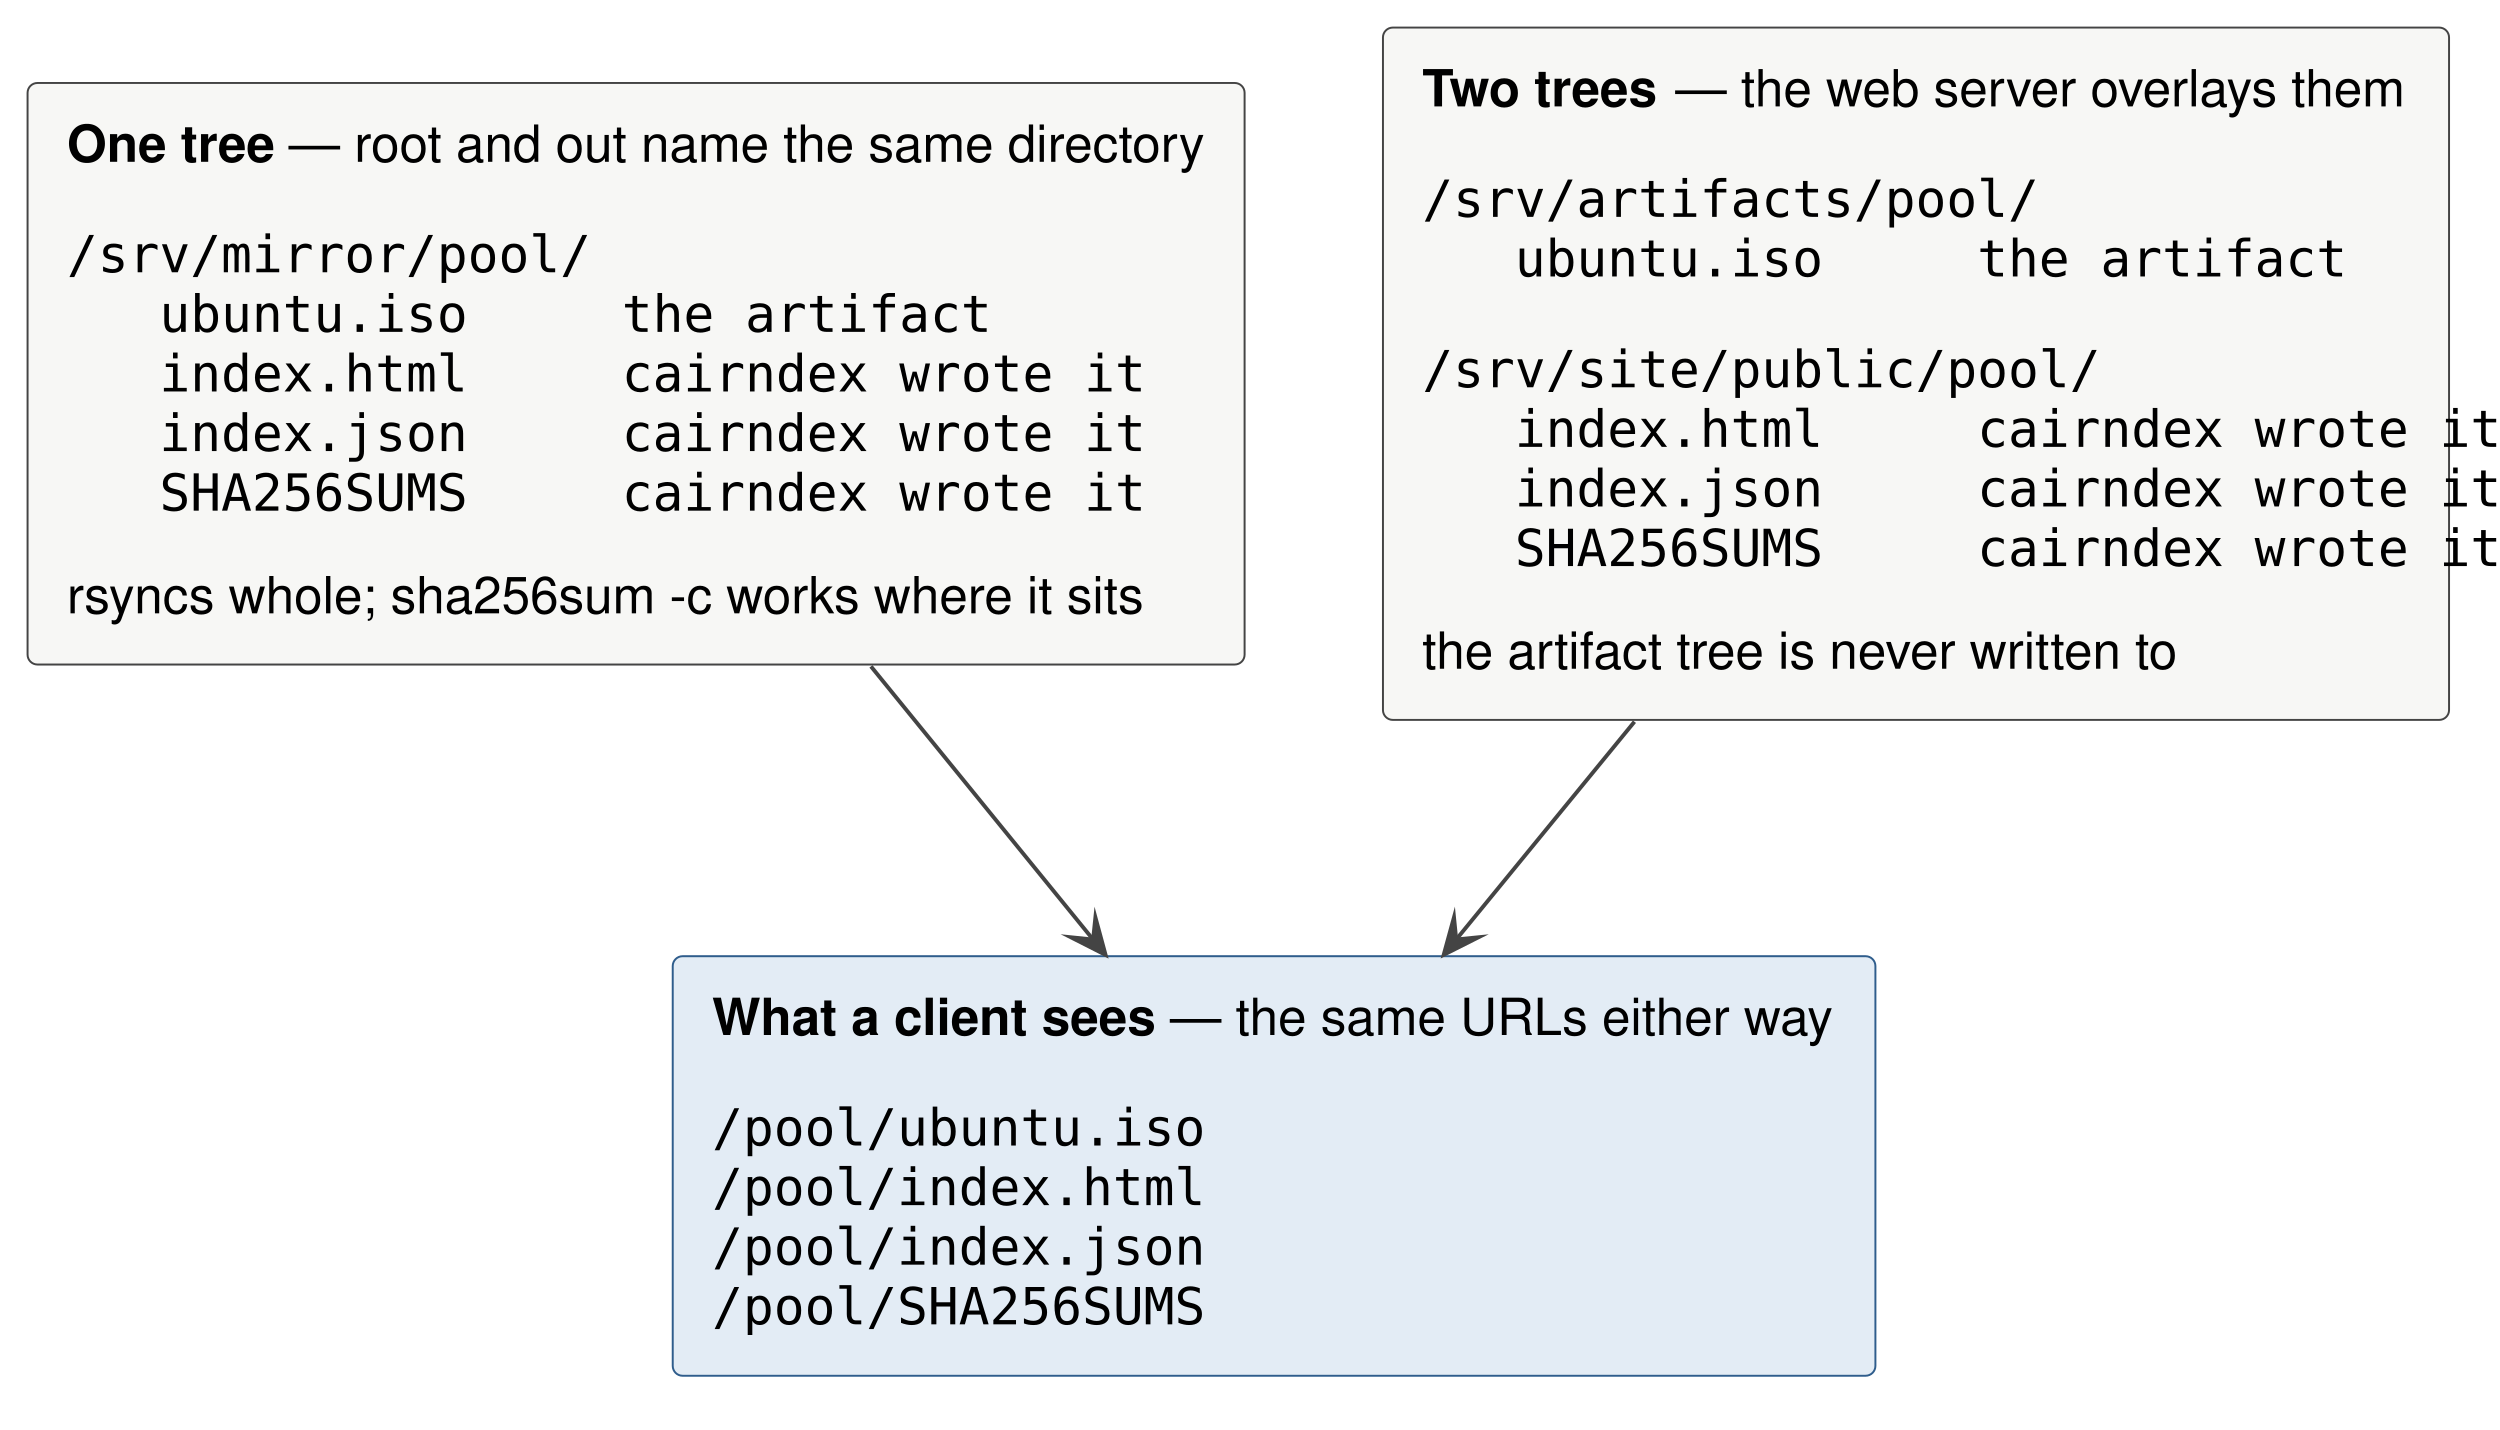
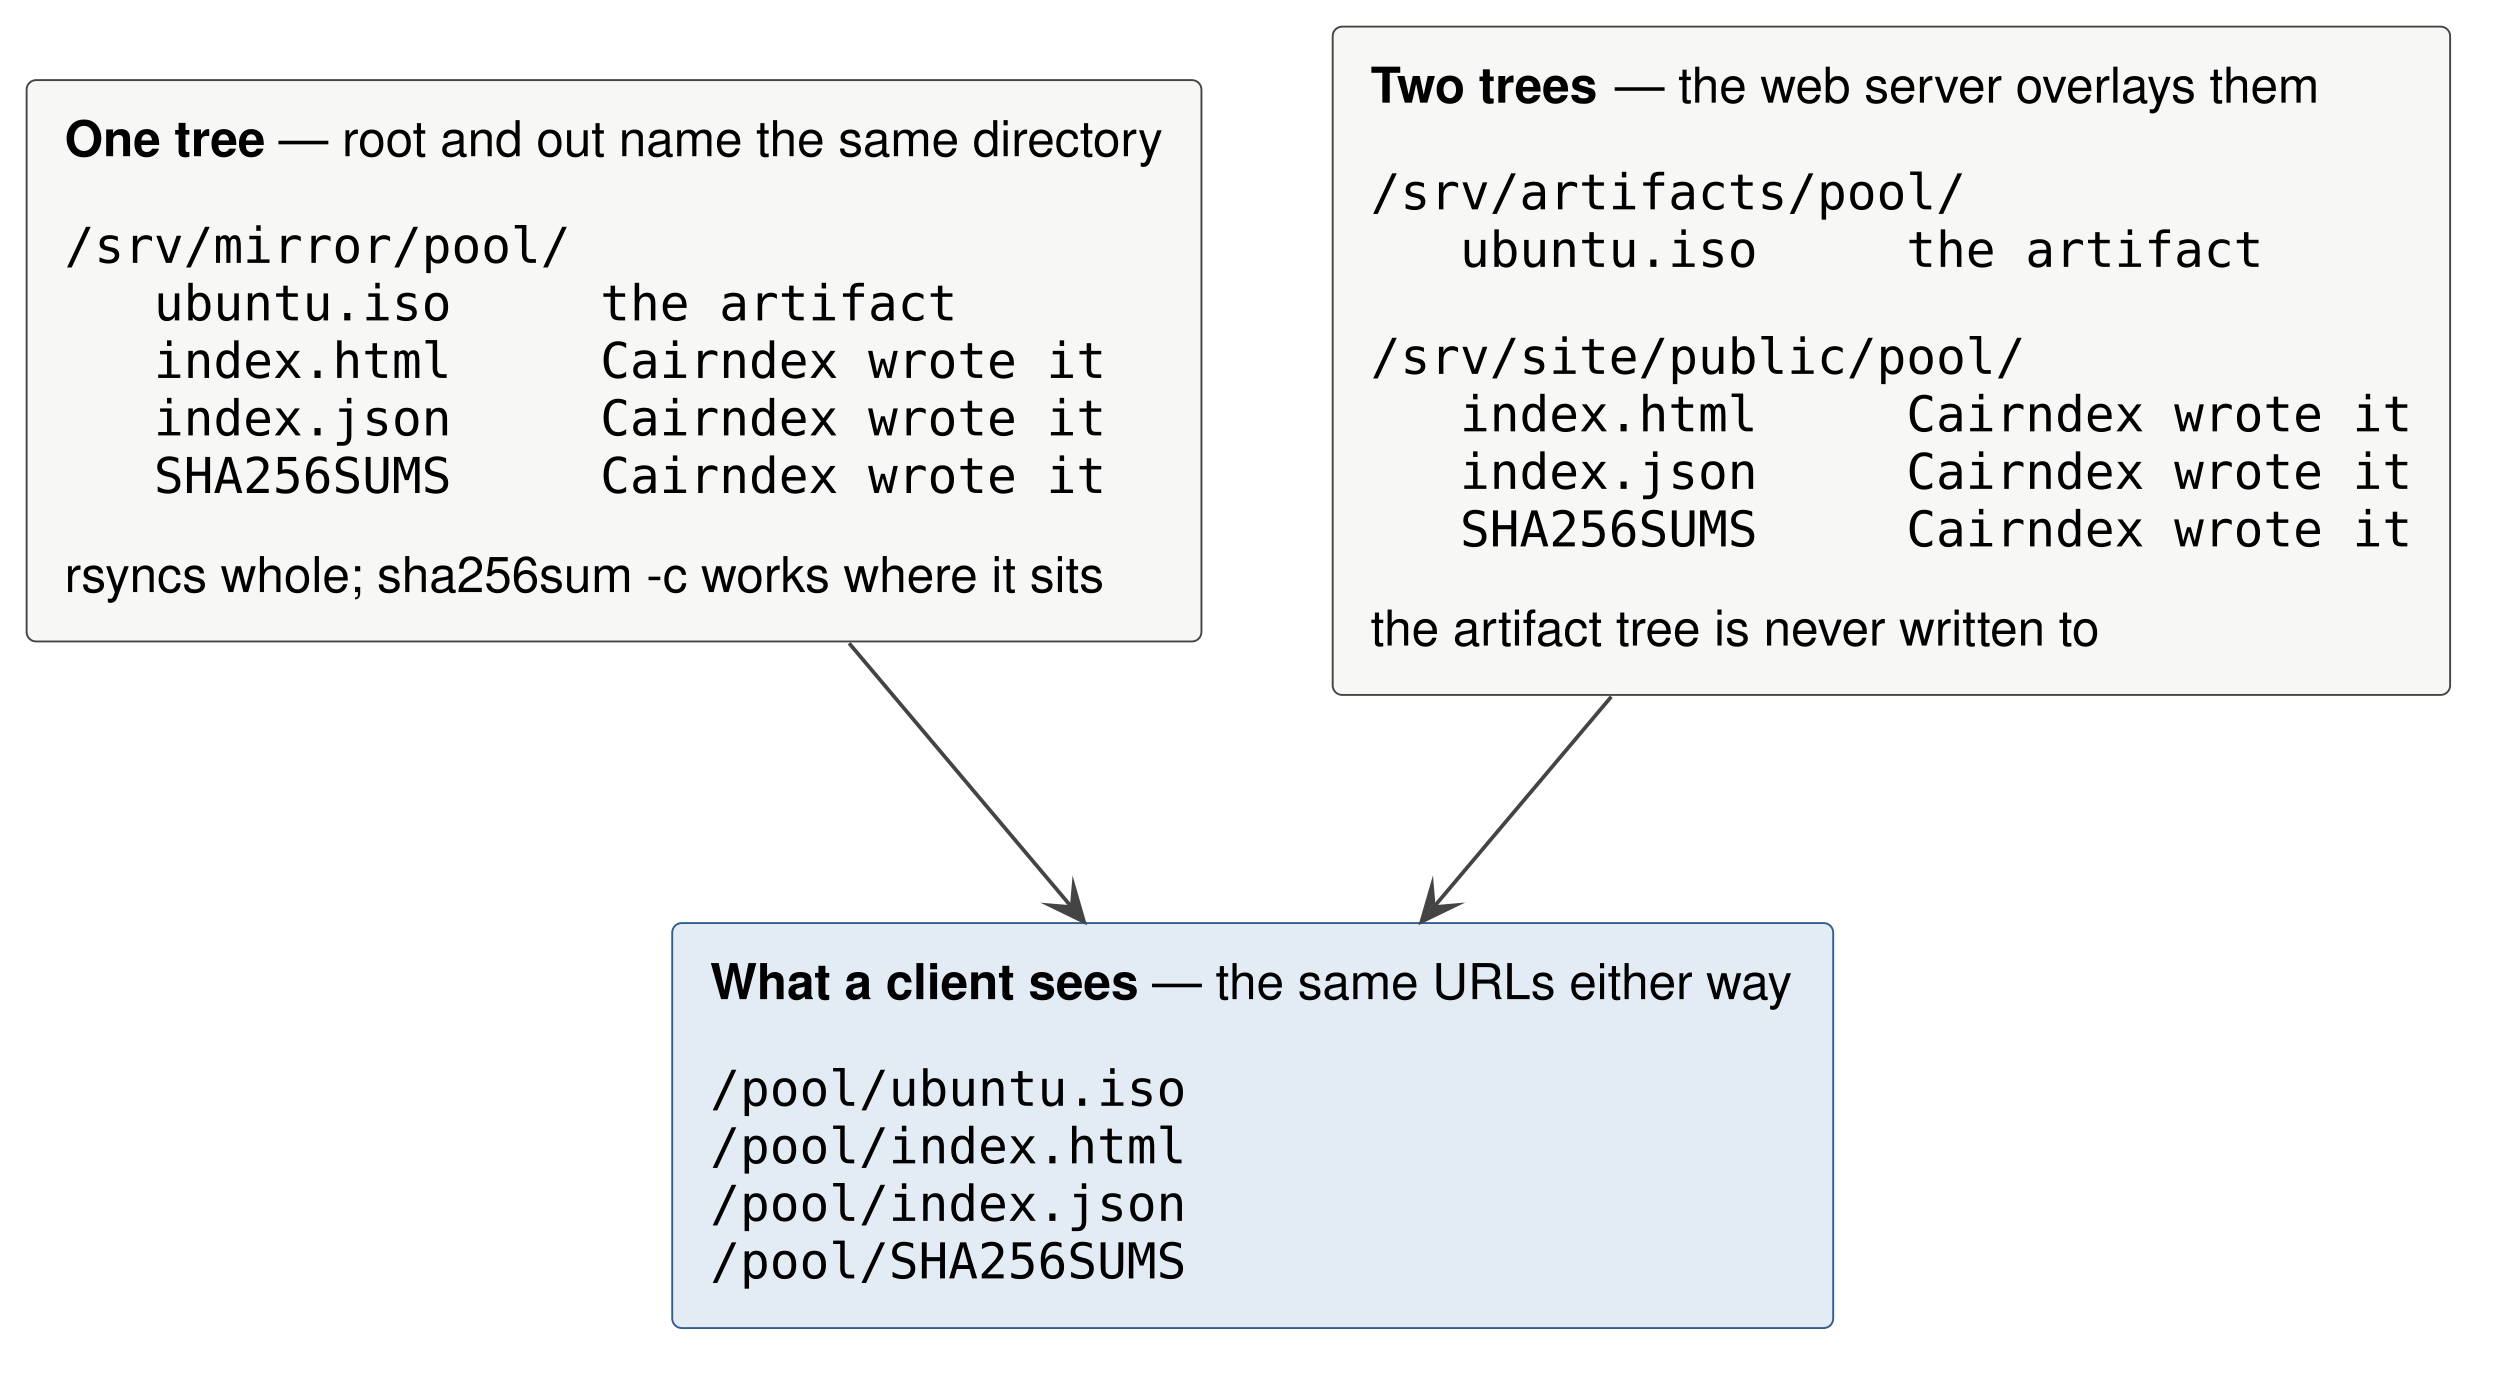
- <svg xmlns="http://www.w3.org/2000/svg" contentStyleType="text/css" data-diagram-type="DESCRIPTION" height="605px" preserveAspectRatio="none" style="width:1058px;height:605px;background:#FFFFFF;" version="1.1" viewBox="0 0 1058 605" width="1058.333px" zoomAndPan="magnify">
+ <svg xmlns="http://www.w3.org/2000/svg" contentStyleType="text/css" data-diagram-type="DESCRIPTION" height="605px" preserveAspectRatio="none" style="width:1096px;height:605px;background:#FFFFFF;" version="1.1" viewBox="0 0 1096 605" width="1096.667px" zoomAndPan="magnify">
  <defs />
  <g>
    <g class="entity" data-qualified-name="InPlace" data-source-line="15" id="ent0001">
      <rect fill="#F7F7F5" height="246.107" rx="4.167" ry="4.167" style="stroke:#444444;stroke-width:0.833;" width="515.046" x="11.667" y="35.117" />
      <text fill="#000000" font-family="Helvetica" font-size="21.667" font-weight="700" lengthAdjust="spacing" textLength="87.904" x="28.333" y="68.467">One tree</text>
      <text fill="#000000" font-family="Helvetica" font-size="21.667" lengthAdjust="spacing" textLength="387.789" x="122.257" y="68.467">— root and out name the same directory</text>
      <text fill="#000000" font-family="Helvetica" font-size="21.667" lengthAdjust="spacing" textLength="6.02" x="28.333" y="90.134"> </text>
      <text fill="#000000" font-family="monospace" font-size="21.667" lengthAdjust="spacing" textLength="221.755" x="28.333" y="115.228">/srv/mirror/pool/</text>
      <text fill="#000000" font-family="monospace" font-size="21.667" lengthAdjust="spacing" textLength="352.2" x="67.467" y="140.45">ubuntu.iso     the artifact</text>
-       <text fill="#000000" font-family="monospace" font-size="21.667" lengthAdjust="spacing" textLength="378.289" x="67.467" y="165.671">index.html     cairndex wrote it</text>
-       <text fill="#000000" font-family="monospace" font-size="21.667" lengthAdjust="spacing" textLength="378.289" x="67.467" y="190.892">index.json     cairndex wrote it</text>
-       <text fill="#000000" font-family="monospace" font-size="21.667" lengthAdjust="spacing" textLength="378.289" x="67.467" y="216.114">SHA256SUMS     cairndex wrote it</text>
+       <text fill="#000000" font-family="monospace" font-size="21.667" lengthAdjust="spacing" textLength="417.422" x="67.467" y="165.671">index.html     Cairndex wrote it</text>
+       <text fill="#000000" font-family="monospace" font-size="21.667" lengthAdjust="spacing" textLength="417.422" x="67.467" y="190.892">index.json     Cairndex wrote it</text>
+       <text fill="#000000" font-family="monospace" font-size="21.667" lengthAdjust="spacing" textLength="417.422" x="67.467" y="216.114">SHA256SUMS     Cairndex wrote it</text>
      <text fill="#000000" font-family="Helvetica" font-size="21.667" lengthAdjust="spacing" textLength="6.02" x="28.333" y="237.907"> </text>
      <text fill="#000000" font-family="Helvetica" font-size="21.667" lengthAdjust="spacing" textLength="456.354" x="28.333" y="259.574">rsyncs whole; sha256sum -c works where it sits</text>
    </g>
    <g class="entity" data-qualified-name="Split" data-source-line="17" id="ent0002">
-       <rect fill="#F7F7F5" height="292.995" rx="4.167" ry="4.167" style="stroke:#444444;stroke-width:0.833;" width="451.168" x="585.267" y="11.667" />
-       <text fill="#000000" font-family="Helvetica" font-size="21.667" font-weight="700" lengthAdjust="spacing" textLength="101.139" x="601.933" y="45.017">Two trees</text>
-       <text fill="#000000" font-family="Helvetica" font-size="21.667" lengthAdjust="spacing" textLength="310.675" x="709.092" y="45.017">— the web server overlays them</text>
-       <text fill="#000000" font-family="Helvetica" font-size="21.667" lengthAdjust="spacing" textLength="6.02" x="601.933" y="66.684"> </text>
-       <text fill="#000000" font-family="monospace" font-size="21.667" lengthAdjust="spacing" textLength="260.889" x="601.933" y="91.778">/srv/artifacts/pool/</text>
-       <text fill="#000000" font-family="monospace" font-size="21.667" lengthAdjust="spacing" textLength="352.2" x="641.067" y="116.999">ubuntu.iso     the artifact</text>
-       <text fill="#000000" font-family="Helvetica" font-size="21.667" lengthAdjust="spacing" textLength="6.02" x="601.933" y="138.793"> </text>
-       <text fill="#000000" font-family="monospace" font-size="21.667" lengthAdjust="spacing" textLength="286.978" x="601.933" y="163.887">/srv/site/public/pool/</text>
-       <text fill="#000000" font-family="monospace" font-size="21.667" lengthAdjust="spacing" textLength="378.289" x="641.067" y="189.109">index.html     cairndex wrote it</text>
-       <text fill="#000000" font-family="monospace" font-size="21.667" lengthAdjust="spacing" textLength="378.289" x="641.067" y="214.33">index.json     cairndex wrote it</text>
-       <text fill="#000000" font-family="monospace" font-size="21.667" lengthAdjust="spacing" textLength="378.289" x="641.067" y="239.552">SHA256SUMS     cairndex wrote it</text>
-       <text fill="#000000" font-family="Helvetica" font-size="21.667" lengthAdjust="spacing" textLength="6.02" x="601.933" y="261.345"> </text>
-       <text fill="#000000" font-family="Helvetica" font-size="21.667" lengthAdjust="spacing" textLength="320.324" x="601.933" y="283.012">the artifact tree is never written to</text>
+       <rect fill="#F7F7F5" height="292.995" rx="4.167" ry="4.167" style="stroke:#444444;stroke-width:0.833;" width="489.889" x="584.25" y="11.667" />
+       <text fill="#000000" font-family="Helvetica" font-size="21.667" font-weight="700" lengthAdjust="spacing" textLength="101.139" x="600.917" y="45.017">Two trees</text>
+       <text fill="#000000" font-family="Helvetica" font-size="21.667" lengthAdjust="spacing" textLength="310.675" x="708.076" y="45.017">— the web server overlays them</text>
+       <text fill="#000000" font-family="Helvetica" font-size="21.667" lengthAdjust="spacing" textLength="6.02" x="600.917" y="66.684"> </text>
+       <text fill="#000000" font-family="monospace" font-size="21.667" lengthAdjust="spacing" textLength="260.889" x="600.917" y="91.778">/srv/artifacts/pool/</text>
+       <text fill="#000000" font-family="monospace" font-size="21.667" lengthAdjust="spacing" textLength="352.2" x="640.05" y="116.999">ubuntu.iso     the artifact</text>
+       <text fill="#000000" font-family="Helvetica" font-size="21.667" lengthAdjust="spacing" textLength="6.02" x="600.917" y="138.793"> </text>
+       <text fill="#000000" font-family="monospace" font-size="21.667" lengthAdjust="spacing" textLength="286.978" x="600.917" y="163.887">/srv/site/public/pool/</text>
+       <text fill="#000000" font-family="monospace" font-size="21.667" lengthAdjust="spacing" textLength="417.422" x="640.05" y="189.109">index.html     Cairndex wrote it</text>
+       <text fill="#000000" font-family="monospace" font-size="21.667" lengthAdjust="spacing" textLength="417.422" x="640.05" y="214.33">index.json     Cairndex wrote it</text>
+       <text fill="#000000" font-family="monospace" font-size="21.667" lengthAdjust="spacing" textLength="417.422" x="640.05" y="239.552">SHA256SUMS     Cairndex wrote it</text>
+       <text fill="#000000" font-family="Helvetica" font-size="21.667" lengthAdjust="spacing" textLength="6.02" x="600.917" y="261.345"> </text>
+       <text fill="#000000" font-family="Helvetica" font-size="21.667" lengthAdjust="spacing" textLength="320.324" x="600.917" y="283.012">the artifact tree is never written to</text>
    </g>
    <g class="entity" data-qualified-name="URLs" data-source-line="19" id="ent0003">
-       <rect fill="#E3ECF5" height="177.552" rx="4.167" ry="4.167" style="stroke:#2F5D8C;stroke-width:0.833;" width="508.974" x="284.7" y="404.667" />
-       <text fill="#000000" font-family="Helvetica" font-size="21.667" font-weight="700" lengthAdjust="spacing" textLength="187.848" x="301.367" y="438.017">What a client sees</text>
-       <text fill="#000000" font-family="Helvetica" font-size="21.667" lengthAdjust="spacing" textLength="281.772" x="495.235" y="438.017">— the same URLs either way</text>
-       <text fill="#000000" font-family="Helvetica" font-size="21.667" lengthAdjust="spacing" textLength="6.02" x="301.367" y="459.684"> </text>
-       <text fill="#000000" font-family="monospace" font-size="21.667" lengthAdjust="spacing" textLength="208.711" x="301.367" y="484.778">/pool/ubuntu.iso</text>
-       <text fill="#000000" font-family="monospace" font-size="21.667" lengthAdjust="spacing" textLength="208.711" x="301.367" y="510">/pool/index.html</text>
-       <text fill="#000000" font-family="monospace" font-size="21.667" lengthAdjust="spacing" textLength="208.711" x="301.367" y="535.221">/pool/index.json</text>
-       <text fill="#000000" font-family="monospace" font-size="21.667" lengthAdjust="spacing" textLength="208.711" x="301.367" y="560.442">/pool/SHA256SUMS</text>
+       <rect fill="#E3ECF5" height="177.552" rx="4.167" ry="4.167" style="stroke:#2F5D8C;stroke-width:0.833;" width="508.974" x="294.7" y="404.667" />
+       <text fill="#000000" font-family="Helvetica" font-size="21.667" font-weight="700" lengthAdjust="spacing" textLength="187.848" x="311.367" y="438.017">What a client sees</text>
+       <text fill="#000000" font-family="Helvetica" font-size="21.667" lengthAdjust="spacing" textLength="281.772" x="505.235" y="438.017">— the same URLs either way</text>
+       <text fill="#000000" font-family="Helvetica" font-size="21.667" lengthAdjust="spacing" textLength="6.02" x="311.367" y="459.684"> </text>
+       <text fill="#000000" font-family="monospace" font-size="21.667" lengthAdjust="spacing" textLength="208.711" x="311.367" y="484.778">/pool/ubuntu.iso</text>
+       <text fill="#000000" font-family="monospace" font-size="21.667" lengthAdjust="spacing" textLength="208.711" x="311.367" y="510">/pool/index.html</text>
+       <text fill="#000000" font-family="monospace" font-size="21.667" lengthAdjust="spacing" textLength="208.711" x="311.367" y="535.221">/pool/index.json</text>
+       <text fill="#000000" font-family="monospace" font-size="21.667" lengthAdjust="spacing" textLength="208.711" x="311.367" y="560.442">/pool/SHA256SUMS</text>
    </g>
    <g class="link" data-entity-1="ent0001" data-entity-2="ent0003" data-link-type="dependency" data-source-line="21" id="lnk4">
-       <path d="M368.583,282.017 C401.5,322.5 432.226,360.268 462.609,397.634" fill="none" id="InPlace-to-URLs" style="stroke:#444444;stroke-width:1.667;" />
-       <polygon fill="#444444" points="467.867,404.1,463.576,388.256,462.609,397.634,453.231,396.668,467.867,404.1" style="stroke:#444444;stroke-width:1.667;stroke-linejoin:miter;stroke-miterlimit:10;" />
+       <path d="M372.267,282.017 C406.4,322.5 438.344,360.363 469.861,397.73" fill="none" id="InPlace-to-URLs" style="stroke:#444444;stroke-width:1.667;" />
+       <polygon fill="#444444" points="475.233,404.1,470.658,388.336,469.861,397.73,460.466,396.932,475.233,404.1" style="stroke:#444444;stroke-width:1.667;stroke-linejoin:miter;stroke-miterlimit:10;" />
    </g>
    <g class="link" data-entity-1="ent0002" data-entity-2="ent0003" data-link-type="dependency" data-source-line="22" id="lnk5">
-       <path d="M691.7,305.433 C664.183,339.05 641.029,367.352 616.262,397.602" fill="none" id="Split-to-URLs" style="stroke:#444444;stroke-width:1.667;" />
-       <polygon fill="#444444" points="610.983,404.05,625.644,396.667,616.262,397.602,615.327,388.221,610.983,404.05" style="stroke:#444444;stroke-width:1.667;stroke-linejoin:miter;stroke-miterlimit:10;" />
+       <path d="M706.383,305.433 C678.017,339.05 654.073,367.43 628.556,397.68" fill="none" id="Split-to-URLs" style="stroke:#444444;stroke-width:1.667;" />
+       <polygon fill="#444444" points="623.183,404.05,637.951,396.883,628.556,397.68,627.759,388.286,623.183,404.05" style="stroke:#444444;stroke-width:1.667;stroke-linejoin:miter;stroke-miterlimit:10;" />
    </g>
  </g>
</svg>
